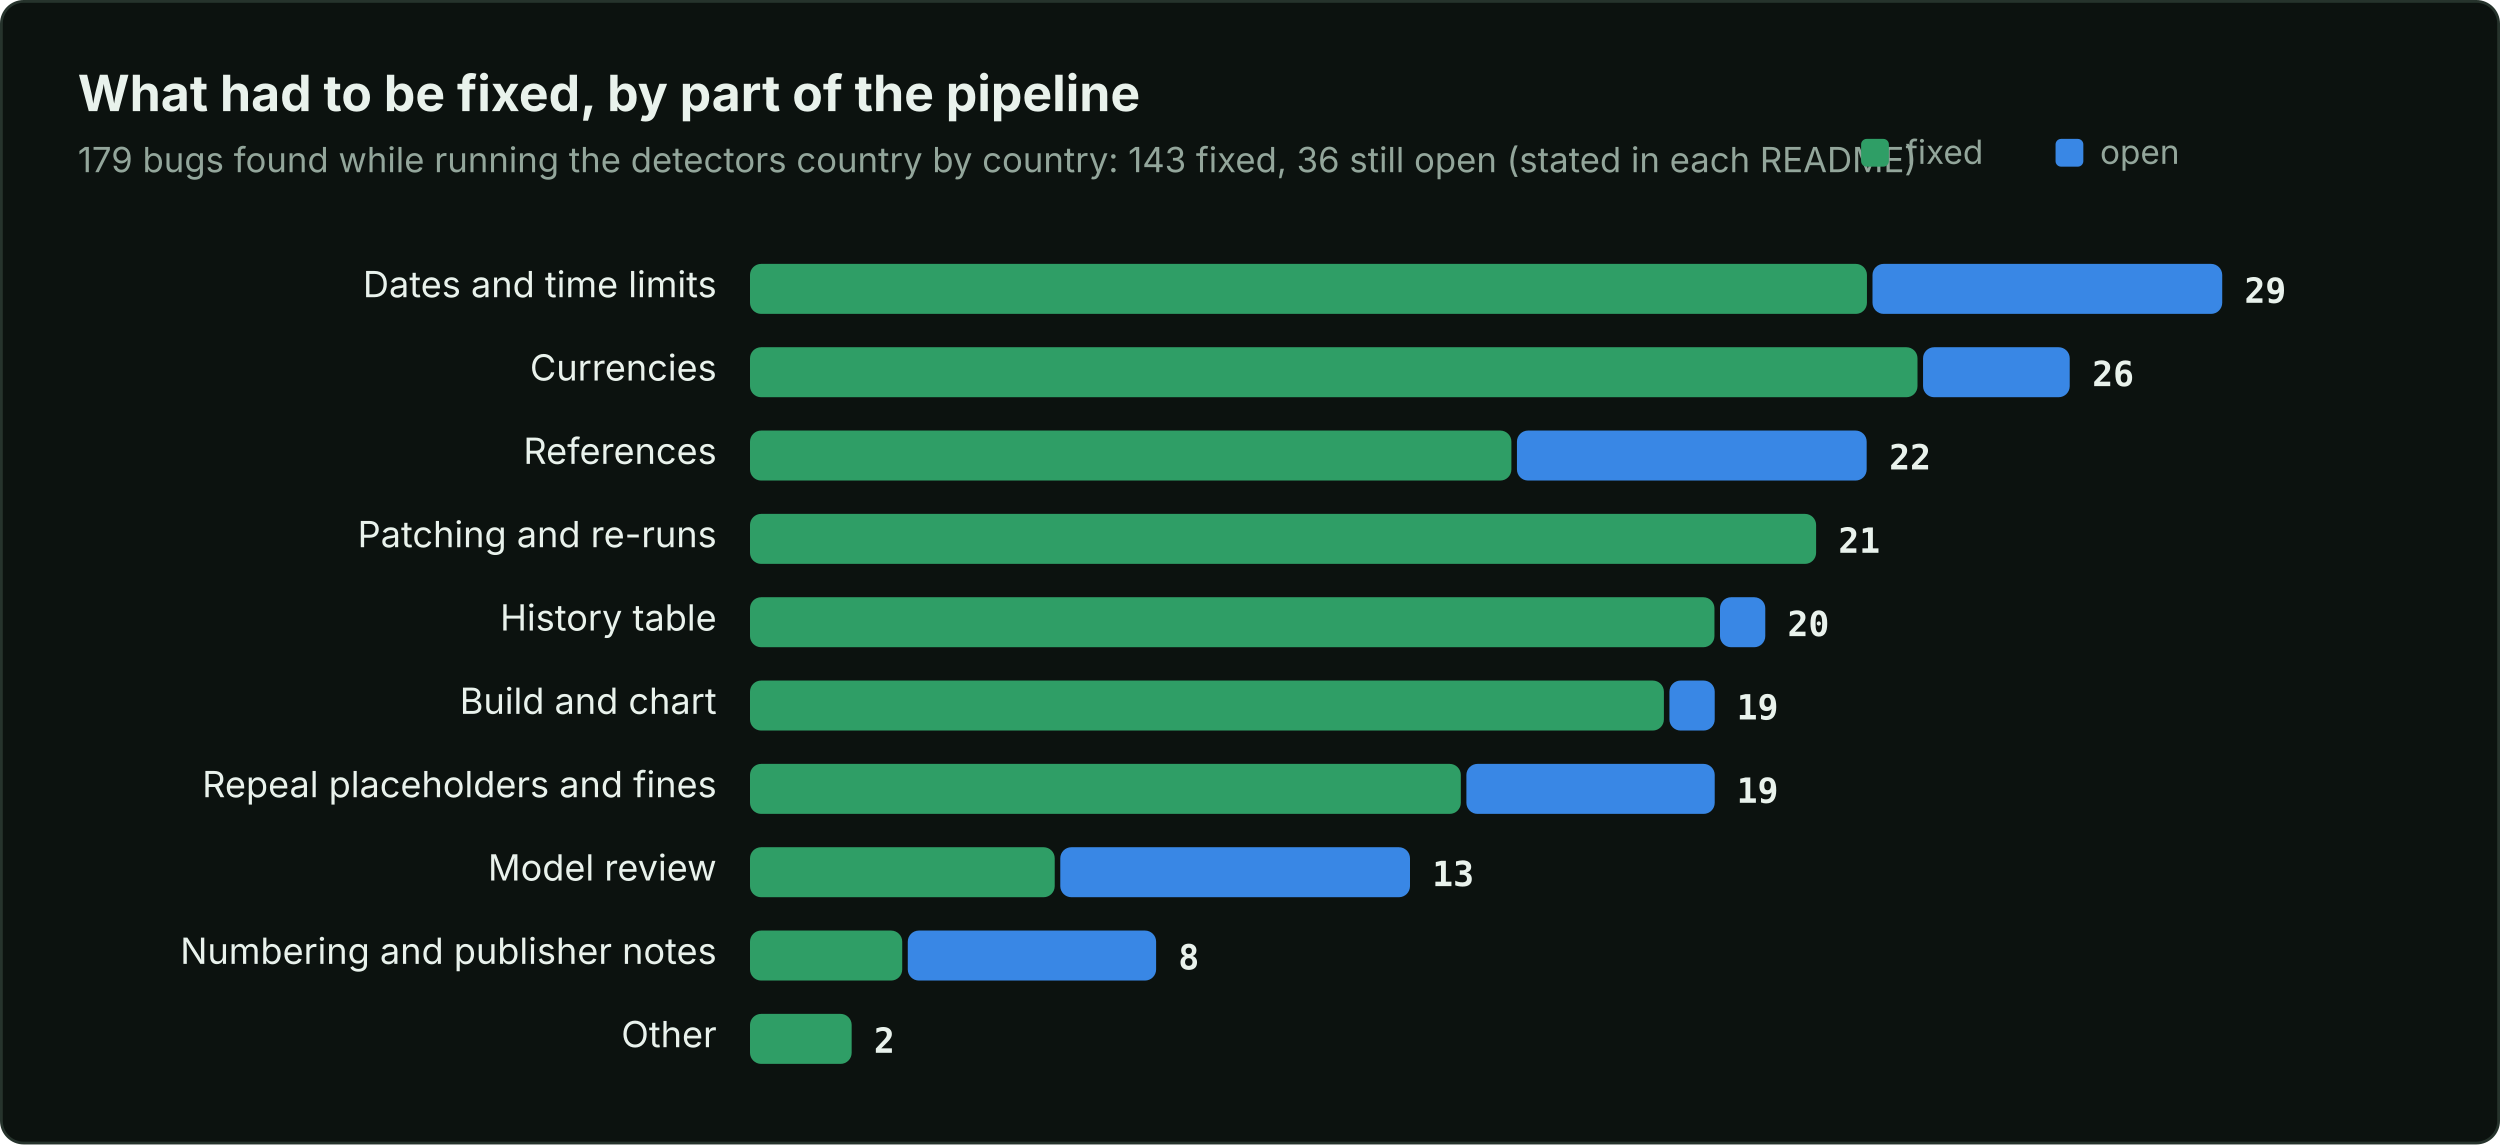
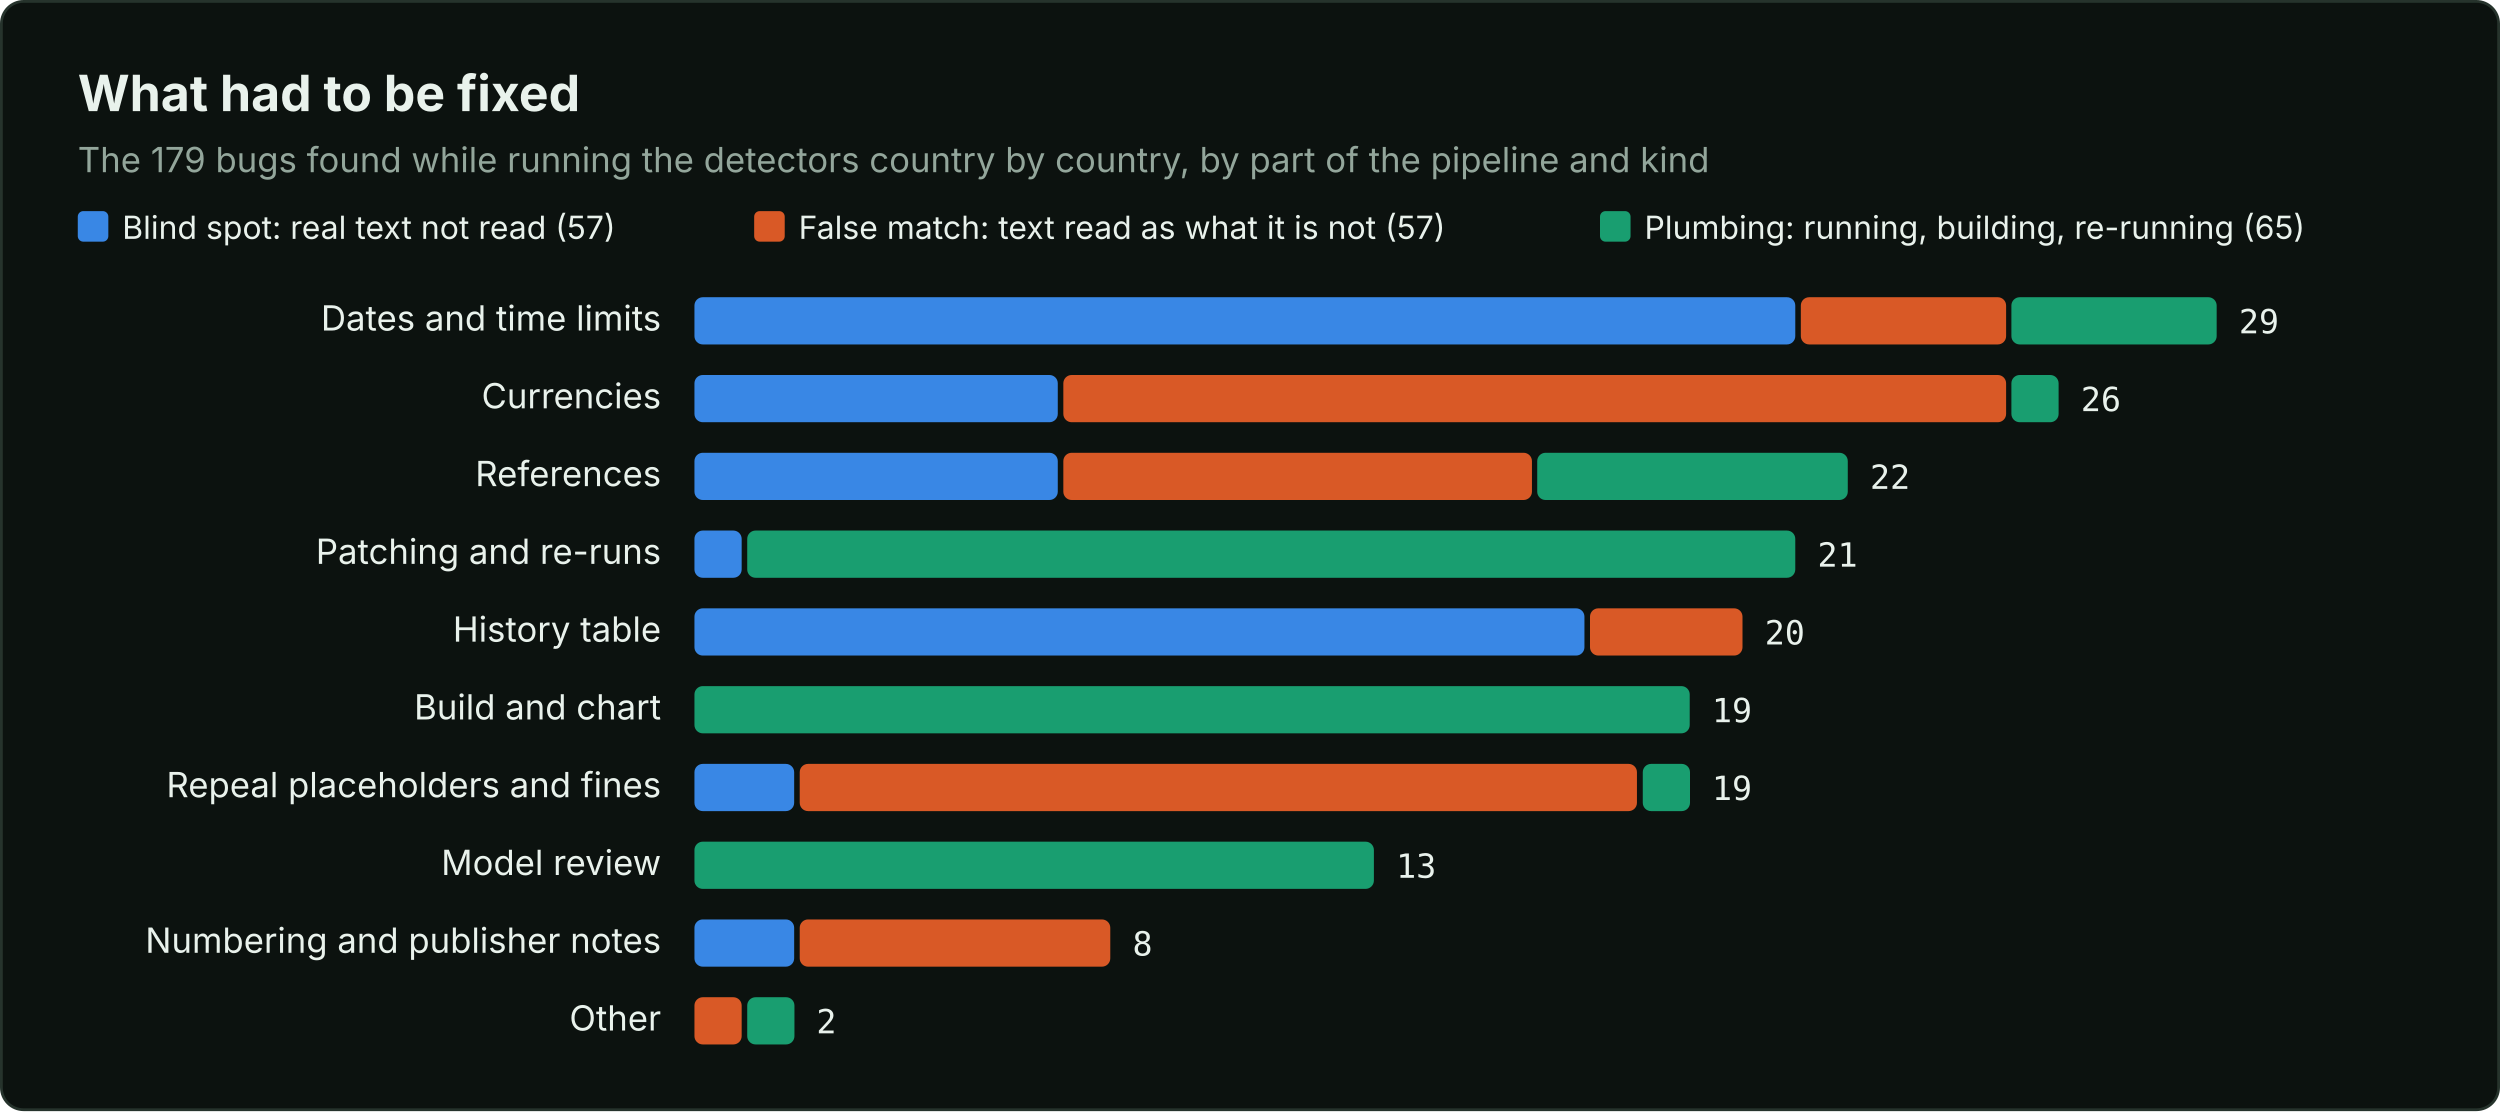
- <svg xmlns="http://www.w3.org/2000/svg" width="900" height="412" viewBox="0 0 900 412" font-family="Inter, 'Segoe UI', system-ui, -apple-system, sans-serif" role="img">
-   <rect x="0.5" y="0.5" width="899" height="411" rx="8" fill="#0c120f" stroke="#26332c" />
-   <text x="28" y="40" font-size="18" font-weight="700" fill="#e9f2ec">What had to be fixed, by part of the pipeline</text>
-   <text x="28" y="62" font-size="12.5" fill="#93a69b">179 bugs found while running the detectors country by country: 143 fixed, 36 still open (stated in each README)</text>
-   <rect x="670" y="50" width="10" height="10" rx="2" fill="#2f9e66" />
-   <text x="686" y="59" font-size="12" fill="#93a69b">fixed</text>
-   <rect x="740" y="50" width="10" height="10" rx="2" fill="#3987e5" />
-   <text x="756" y="59" font-size="12" fill="#93a69b">open</text>
-   <text x="258" y="107" font-size="13" fill="#e9f2ec" text-anchor="end">Dates and time limits</text>
-   <rect x="270" y="95" width="402.1" height="18" rx="4" fill="#2f9e66" />
-   <rect x="674.1" y="95" width="125.9" height="18" rx="4" fill="#3987e5" />
-   <text x="808.0" y="109" font-size="12.5" fill="#e9f2ec" font-family="'IBM Plex Mono', ui-monospace, Consolas, monospace" font-weight="600">29</text>
-   <text x="258" y="137" font-size="13" fill="#e9f2ec" text-anchor="end">Currencies</text>
-   <rect x="270" y="125" width="420.3" height="18" rx="4" fill="#2f9e66" />
-   <rect x="692.3" y="125" width="52.8" height="18" rx="4" fill="#3987e5" />
-   <text x="753.2" y="139" font-size="12.5" fill="#e9f2ec" font-family="'IBM Plex Mono', ui-monospace, Consolas, monospace" font-weight="600">26</text>
-   <text x="258" y="167" font-size="13" fill="#e9f2ec" text-anchor="end">References</text>
-   <rect x="270" y="155" width="274.1" height="18" rx="4" fill="#2f9e66" />
-   <rect x="546.1" y="155" width="125.9" height="18" rx="4" fill="#3987e5" />
-   <text x="680.1" y="169" font-size="12.5" fill="#e9f2ec" font-family="'IBM Plex Mono', ui-monospace, Consolas, monospace" font-weight="600">22</text>
-   <text x="258" y="197" font-size="13" fill="#e9f2ec" text-anchor="end">Patching and re-runs</text>
-   <rect x="270" y="185" width="383.8" height="18" rx="4" fill="#2f9e66" />
-   <text x="661.8" y="199" font-size="12.5" fill="#e9f2ec" font-family="'IBM Plex Mono', ui-monospace, Consolas, monospace" font-weight="600">21</text>
-   <text x="258" y="227" font-size="13" fill="#e9f2ec" text-anchor="end">History table</text>
-   <rect x="270" y="215" width="347.2" height="18" rx="4" fill="#2f9e66" />
-   <rect x="619.2" y="215" width="16.3" height="18" rx="4" fill="#3987e5" />
-   <text x="643.5" y="229" font-size="12.5" fill="#e9f2ec" font-family="'IBM Plex Mono', ui-monospace, Consolas, monospace" font-weight="600">20</text>
-   <text x="258" y="257" font-size="13" fill="#e9f2ec" text-anchor="end">Build and chart</text>
-   <rect x="270" y="245" width="329.0" height="18" rx="4" fill="#2f9e66" />
-   <rect x="601.0" y="245" width="16.3" height="18" rx="4" fill="#3987e5" />
-   <text x="625.2" y="259" font-size="12.5" fill="#e9f2ec" font-family="'IBM Plex Mono', ui-monospace, Consolas, monospace" font-weight="600">19</text>
-   <text x="258" y="287" font-size="13" fill="#e9f2ec" text-anchor="end">Repeal placeholders and fines</text>
-   <rect x="270" y="275" width="255.9" height="18" rx="4" fill="#2f9e66" />
-   <rect x="527.9" y="275" width="89.4" height="18" rx="4" fill="#3987e5" />
-   <text x="625.2" y="289" font-size="12.5" fill="#e9f2ec" font-family="'IBM Plex Mono', ui-monospace, Consolas, monospace" font-weight="600">19</text>
-   <text x="258" y="317" font-size="13" fill="#e9f2ec" text-anchor="end">Model review</text>
-   <rect x="270" y="305" width="109.7" height="18" rx="4" fill="#2f9e66" />
-   <rect x="381.7" y="305" width="125.9" height="18" rx="4" fill="#3987e5" />
-   <text x="515.6" y="319" font-size="12.5" fill="#e9f2ec" font-family="'IBM Plex Mono', ui-monospace, Consolas, monospace" font-weight="600">13</text>
-   <text x="258" y="347" font-size="13" fill="#e9f2ec" text-anchor="end">Numbering and publisher notes</text>
-   <rect x="270" y="335" width="54.8" height="18" rx="4" fill="#2f9e66" />
-   <rect x="326.8" y="335" width="89.4" height="18" rx="4" fill="#3987e5" />
-   <text x="424.2" y="349" font-size="12.5" fill="#e9f2ec" font-family="'IBM Plex Mono', ui-monospace, Consolas, monospace" font-weight="600">8</text>
-   <text x="258" y="377" font-size="13" fill="#e9f2ec" text-anchor="end">Other</text>
-   <rect x="270" y="365" width="36.6" height="18" rx="4" fill="#2f9e66" />
-   <text x="314.6" y="379" font-size="12.5" fill="#e9f2ec" font-family="'IBM Plex Mono', ui-monospace, Consolas, monospace" font-weight="600">2</text>
+ <svg xmlns="http://www.w3.org/2000/svg" width="900" height="400" viewBox="0 0 900 400" font-family="Inter, 'Segoe UI', system-ui, -apple-system, sans-serif" role="img">
+   <rect x="0.5" y="0.5" width="899" height="399" rx="8" fill="#0c120f" stroke="#26332c" />
+   <text x="28" y="40" font-size="18" font-weight="700" fill="#e9f2ec">What had to be fixed</text>
+   <text x="28" y="62" font-size="12.5" fill="#93a69b">The 179 bugs found while running the detectors country by country, by part of the pipeline and kind</text>
+   <rect x="28" y="76" width="11" height="11" rx="2" fill="#3987e5" />
+   <text x="44" y="86" font-size="11.5" fill="#e9f2ec">Blind spot: real text not read (57)</text>
+   <rect x="271.5" y="76" width="11" height="11" rx="2" fill="#d95926" />
+   <text x="287.5" y="86" font-size="11.5" fill="#e9f2ec">False match: text read as what it is not (57)</text>
+   <rect x="576.0" y="76" width="11" height="11" rx="2" fill="#199e70" />
+   <text x="592.0" y="86" font-size="11.5" fill="#e9f2ec">Plumbing: running, building, re-running (65)</text>
+   <text x="238" y="119" font-size="12.5" fill="#e9f2ec" text-anchor="end">Dates and time limits</text>
+   <rect x="250.0" y="107" width="396.3" height="17" rx="3" fill="#3987e5" />
+   <rect x="648.3" y="107" width="73.9" height="17" rx="3" fill="#d95926" />
+   <rect x="724.1" y="107" width="73.9" height="17" rx="3" fill="#199e70" />
+   <text x="806.0" y="120" font-size="12" fill="#e9f2ec" font-family="'IBM Plex Mono', ui-monospace, Consolas, monospace">29</text>
+   <text x="238" y="147" font-size="12.5" fill="#e9f2ec" text-anchor="end">Currencies</text>
+   <rect x="250.0" y="135" width="130.8" height="17" rx="3" fill="#3987e5" />
+   <rect x="382.8" y="135" width="339.4" height="17" rx="3" fill="#d95926" />
+   <rect x="724.1" y="135" width="17.0" height="17" rx="3" fill="#199e70" />
+   <text x="749.1" y="148" font-size="12" fill="#e9f2ec" font-family="'IBM Plex Mono', ui-monospace, Consolas, monospace">26</text>
+   <text x="238" y="175" font-size="12.5" fill="#e9f2ec" text-anchor="end">References</text>
+   <rect x="250.0" y="163" width="130.8" height="17" rx="3" fill="#3987e5" />
+   <rect x="382.8" y="163" width="168.7" height="17" rx="3" fill="#d95926" />
+   <rect x="553.4" y="163" width="111.8" height="17" rx="3" fill="#199e70" />
+   <text x="673.2" y="176" font-size="12" fill="#e9f2ec" font-family="'IBM Plex Mono', ui-monospace, Consolas, monospace">22</text>
+   <text x="238" y="203" font-size="12.5" fill="#e9f2ec" text-anchor="end">Patching and re-runs</text>
+   <rect x="250.0" y="191" width="17.0" height="17" rx="3" fill="#3987e5" />
+   <rect x="269.0" y="191" width="377.3" height="17" rx="3" fill="#199e70" />
+   <text x="654.3" y="204" font-size="12" fill="#e9f2ec" font-family="'IBM Plex Mono', ui-monospace, Consolas, monospace">21</text>
+   <text x="238" y="231" font-size="12.5" fill="#e9f2ec" text-anchor="end">History table</text>
+   <rect x="250.0" y="219" width="320.4" height="17" rx="3" fill="#3987e5" />
+   <rect x="572.4" y="219" width="54.9" height="17" rx="3" fill="#d95926" />
+   <text x="635.3" y="232" font-size="12" fill="#e9f2ec" font-family="'IBM Plex Mono', ui-monospace, Consolas, monospace">20</text>
+   <text x="238" y="259" font-size="12.5" fill="#e9f2ec" text-anchor="end">Build and chart</text>
+   <rect x="250.0" y="247" width="358.3" height="17" rx="3" fill="#199e70" />
+   <text x="616.3" y="260" font-size="12" fill="#e9f2ec" font-family="'IBM Plex Mono', ui-monospace, Consolas, monospace">19</text>
+   <text x="238" y="287" font-size="12.5" fill="#e9f2ec" text-anchor="end">Repeal placeholders and fines</text>
+   <rect x="250.0" y="275" width="35.9" height="17" rx="3" fill="#3987e5" />
+   <rect x="287.9" y="275" width="301.4" height="17" rx="3" fill="#d95926" />
+   <rect x="591.4" y="275" width="17.0" height="17" rx="3" fill="#199e70" />
+   <text x="616.3" y="288" font-size="12" fill="#e9f2ec" font-family="'IBM Plex Mono', ui-monospace, Consolas, monospace">19</text>
+   <text x="238" y="315" font-size="12.5" fill="#e9f2ec" text-anchor="end">Model review</text>
+   <rect x="250.0" y="303" width="244.6" height="17" rx="3" fill="#199e70" />
+   <text x="502.6" y="316" font-size="12" fill="#e9f2ec" font-family="'IBM Plex Mono', ui-monospace, Consolas, monospace">13</text>
+   <text x="238" y="343" font-size="12.5" fill="#e9f2ec" text-anchor="end">Numbering and publisher notes</text>
+   <rect x="250.0" y="331" width="35.9" height="17" rx="3" fill="#3987e5" />
+   <rect x="287.9" y="331" width="111.8" height="17" rx="3" fill="#d95926" />
+   <text x="407.7" y="344" font-size="12" fill="#e9f2ec" font-family="'IBM Plex Mono', ui-monospace, Consolas, monospace">8</text>
+   <text x="238" y="371" font-size="12.5" fill="#e9f2ec" text-anchor="end">Other</text>
+   <rect x="250.0" y="359" width="17.0" height="17" rx="3" fill="#d95926" />
+   <rect x="269.0" y="359" width="17.0" height="17" rx="3" fill="#199e70" />
+   <text x="293.9" y="372" font-size="12" fill="#e9f2ec" font-family="'IBM Plex Mono', ui-monospace, Consolas, monospace">2</text>
</svg>
